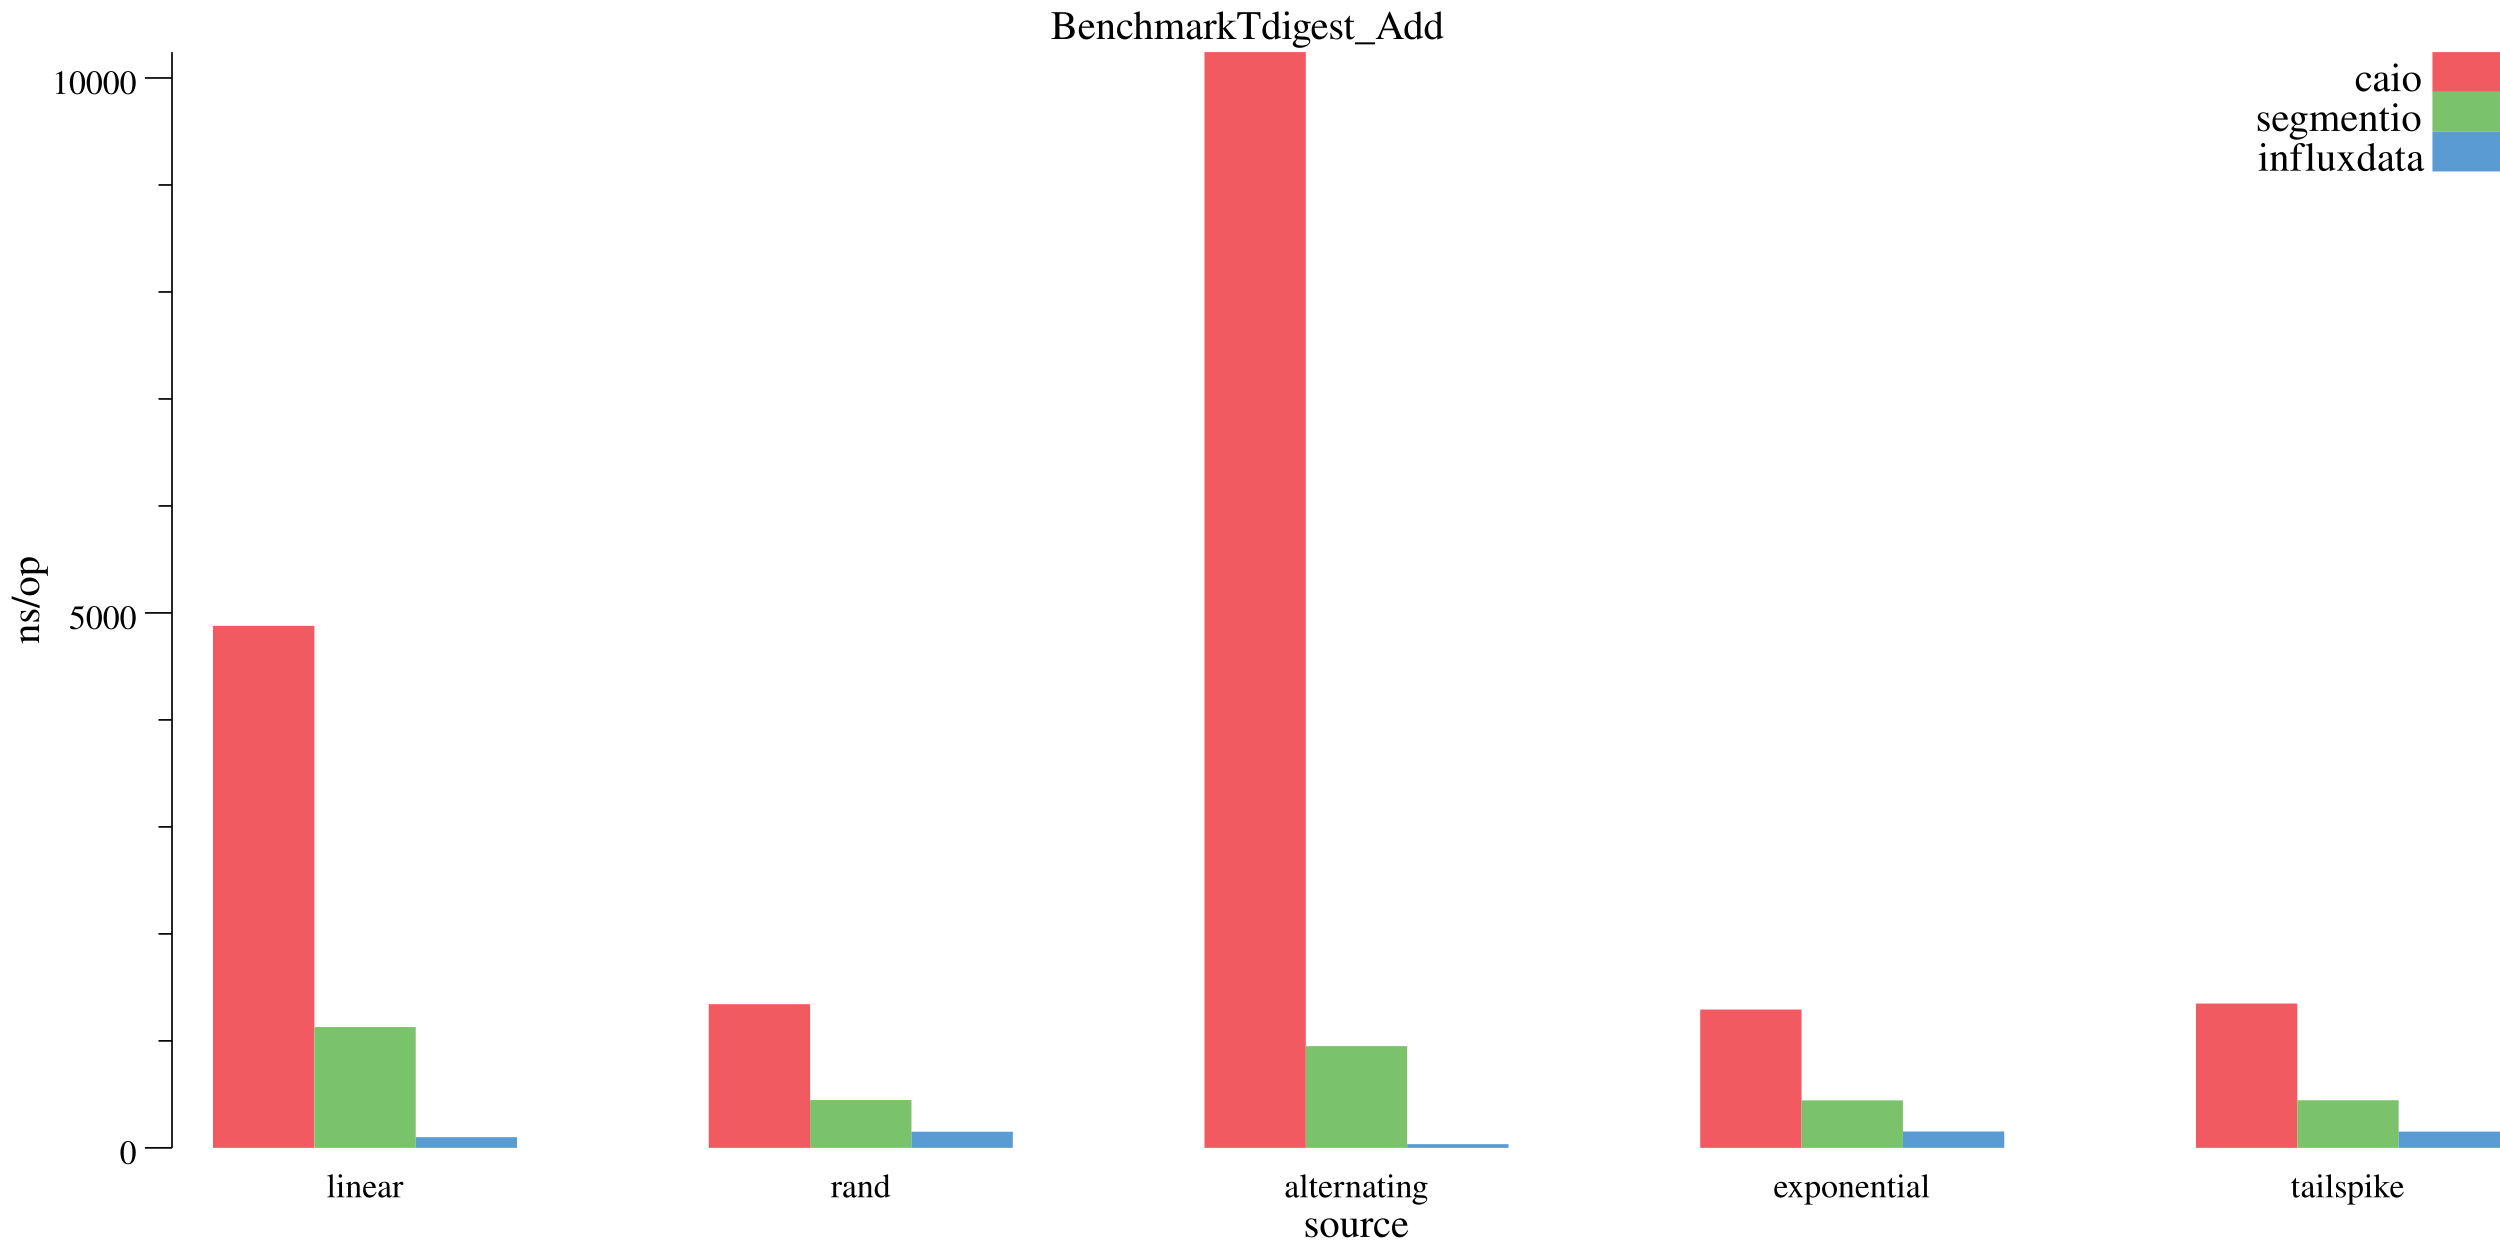
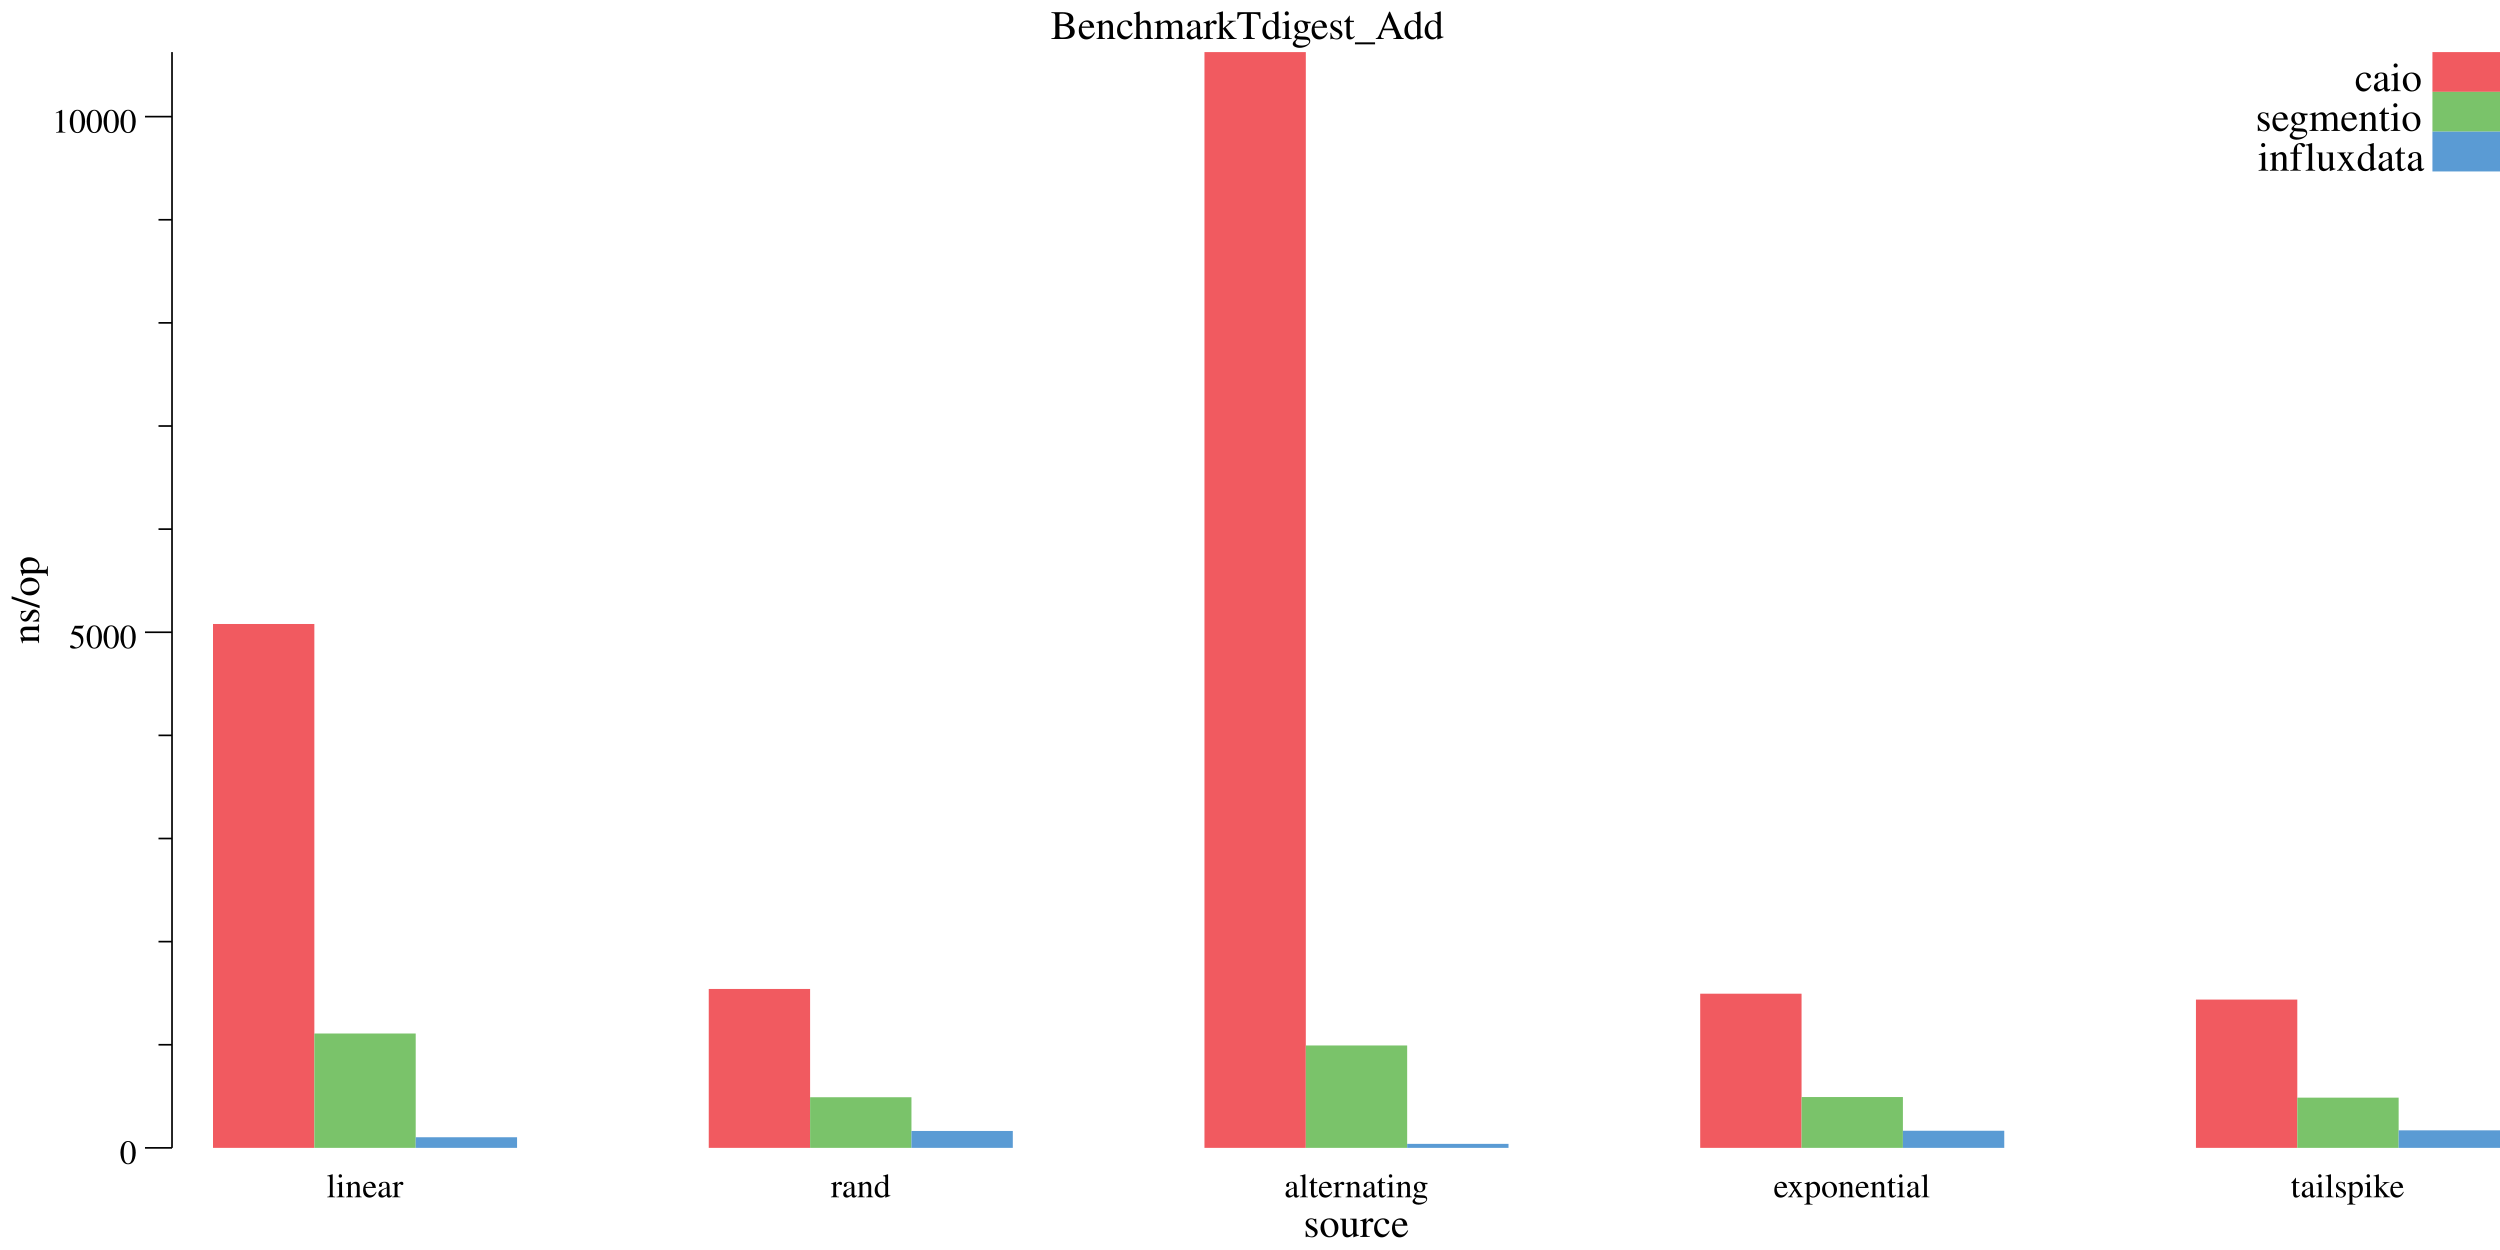
<svg xmlns="http://www.w3.org/2000/svg" width="740pt" height="370pt" viewBox="0 0 740 370">
  <g transform="scale(1, -1) translate(0, -370)">
    <path d="M0,0L740,0L740,370L0,370Z" style="fill:#FFFFFF" />
    <text x="311.01" y="-358.45" transform="scale(1, -1)" style="font-family:Times;font-weight:normal;font-style:normal;font-size:12px">BenchmarkTdigest_Add</text>
    <text x="385.86" y="-3.861" transform="scale(1, -1)" style="font-family:Times;font-weight:normal;font-style:normal;font-size:12px">source</text>
    <text x="96.666" y="-15.602" transform="scale(1, -1)" style="font-family:Times;font-weight:normal;font-style:normal;font-size:10px">linear</text>
    <text x="245.9" y="-15.602" transform="scale(1, -1)" style="font-family:Times;font-weight:normal;font-style:normal;font-size:10px">rand</text>
    <text x="380.14" y="-15.602" transform="scale(1, -1)" style="font-family:Times;font-weight:normal;font-style:normal;font-size:10px">alternating</text>
    <text x="524.94" y="-15.602" transform="scale(1, -1)" style="font-family:Times;font-weight:normal;font-style:normal;font-size:10px">exponential</text>
    <text x="678.06" y="-15.602" transform="scale(1, -1)" style="font-family:Times;font-weight:normal;font-style:normal;font-size:10px">tailspike</text>
    <g transform="rotate(90)">
      <text x="179.41" y="11.555" transform="scale(1, -1)" style="font-family:Times;font-weight:normal;font-style:normal;font-size:12px">ns/op</text>
    </g>
    <text x="35.416" y="-25.509" transform="scale(1, -1)" style="font-family:Times;font-weight:normal;font-style:normal;font-size:10px">0</text>
-     <text x="20.416" y="-183.85" transform="scale(1, -1)" style="font-family:Times;font-weight:normal;font-style:normal;font-size:10px">5000</text>
-     <text x="15.416" y="-342.2" transform="scale(1, -1)" style="font-family:Times;font-weight:normal;font-style:normal;font-size:10px">10000</text>
+     <text x="20.416" y="-178.13" transform="scale(1, -1)" style="font-family:Times;font-weight:normal;font-style:normal;font-size:10px">5000</text>
+     <text x="15.416" y="-330.75" transform="scale(1, -1)" style="font-family:Times;font-weight:normal;font-style:normal;font-size:10px">10000</text>
    <path d="M42.916,30.23L50.916,30.23" style="fill:none;stroke:#000000;stroke-width:0.5" />
-     <path d="M42.916,188.58L50.916,188.58" style="fill:none;stroke:#000000;stroke-width:0.5" />
-     <path d="M42.916,346.92L50.916,346.92" style="fill:none;stroke:#000000;stroke-width:0.5" />
-     <path d="M46.916,61.899L50.916,61.899" style="fill:none;stroke:#000000;stroke-width:0.5" />
-     <path d="M46.916,93.568L50.916,93.568" style="fill:none;stroke:#000000;stroke-width:0.5" />
-     <path d="M46.916,125.24L50.916,125.24" style="fill:none;stroke:#000000;stroke-width:0.5" />
-     <path d="M46.916,156.91L50.916,156.91" style="fill:none;stroke:#000000;stroke-width:0.5" />
-     <path d="M46.916,220.24L50.916,220.24" style="fill:none;stroke:#000000;stroke-width:0.5" />
-     <path d="M46.916,251.91L50.916,251.91" style="fill:none;stroke:#000000;stroke-width:0.5" />
-     <path d="M46.916,283.58L50.916,283.58" style="fill:none;stroke:#000000;stroke-width:0.5" />
-     <path d="M46.916,315.25L50.916,315.25" style="fill:none;stroke:#000000;stroke-width:0.5" />
+     <path d="M42.916,182.85L50.916,182.85" style="fill:none;stroke:#000000;stroke-width:0.5" />
+     <path d="M42.916,335.48L50.916,335.48" style="fill:none;stroke:#000000;stroke-width:0.5" />
+     <path d="M46.916,60.755L50.916,60.755" style="fill:none;stroke:#000000;stroke-width:0.5" />
+     <path d="M46.916,91.28L50.916,91.28" style="fill:none;stroke:#000000;stroke-width:0.5" />
+     <path d="M46.916,121.8L50.916,121.8" style="fill:none;stroke:#000000;stroke-width:0.5" />
+     <path d="M46.916,152.33L50.916,152.33" style="fill:none;stroke:#000000;stroke-width:0.5" />
+     <path d="M46.916,213.38L50.916,213.38" style="fill:none;stroke:#000000;stroke-width:0.5" />
+     <path d="M46.916,243.9L50.916,243.9" style="fill:none;stroke:#000000;stroke-width:0.5" />
+     <path d="M46.916,274.43L50.916,274.43" style="fill:none;stroke:#000000;stroke-width:0.5" />
+     <path d="M46.916,304.95L50.916,304.95" style="fill:none;stroke:#000000;stroke-width:0.5" />
    <path d="M50.916,30.23L50.916,354.58" style="fill:none;stroke:#000000;stroke-width:0.5" />
-     <path d="M63.048,30.23L63.048,184.74L93.048,184.74L93.048,30.23Z" style="fill:#F15A60" />
-     <path d="M209.79,30.23L209.79,72.762L239.79,72.762L239.79,30.23Z" style="fill:#F15A60" />
+     <path d="M63.048,30.23L63.048,185.3L93.048,185.3L93.048,30.23Z" style="fill:#F15A60" />
+     <path d="M209.79,30.23L209.79,77.269L239.79,77.269L239.79,30.23Z" style="fill:#F15A60" />
    <path d="M356.52,30.23L356.52,354.58L386.52,354.58L386.52,30.23Z" style="fill:#F15A60" />
-     <path d="M503.26,30.23L503.26,71.178L533.26,71.178L533.26,30.23Z" style="fill:#F15A60" />
-     <path d="M650,30.23L650,72.952L680,72.952L680,30.23Z" style="fill:#F15A60" />
-     <path d="M93.048,30.23L93.048,65.985L123.05,65.985L123.05,30.23Z" style="fill:#7AC36A" />
-     <path d="M239.79,30.23L239.79,44.386L269.79,44.386L269.79,30.23Z" style="fill:#7AC36A" />
-     <path d="M386.52,30.23L386.52,60.348L416.52,60.348L416.52,30.23Z" style="fill:#7AC36A" />
-     <path d="M533.26,30.23L533.26,44.291L563.26,44.291L563.26,30.23Z" style="fill:#7AC36A" />
-     <path d="M680,30.23L680,44.323L710,44.323L710,30.23Z" style="fill:#7AC36A" />
-     <path d="M123.05,30.23L123.05,33.397L153.05,33.397L153.05,30.23Z" style="fill:#5A9BD4" />
-     <path d="M269.79,30.23L269.79,35.012L299.79,35.012L299.79,30.23Z" style="fill:#5A9BD4" />
-     <path d="M416.52,30.23L416.52,31.326L446.52,31.326L446.52,30.23Z" style="fill:#5A9BD4" />
-     <path d="M563.26,30.23L563.26,35.076L593.26,35.076L593.26,30.23Z" style="fill:#5A9BD4" />
-     <path d="M710,30.23L710,35.044L740,35.044L740,30.23Z" style="fill:#5A9BD4" />
+     <path d="M503.26,30.23L503.26,75.865L533.26,75.865L533.26,30.23Z" style="fill:#F15A60" />
+     <path d="M650,30.23L650,74.125L680,74.125L680,30.23Z" style="fill:#F15A60" />
+     <path d="M93.048,30.23L93.048,64.082L123.05,64.082L123.05,30.23Z" style="fill:#7AC36A" />
+     <path d="M239.79,30.23L239.79,45.218L269.79,45.218L269.79,30.23Z" style="fill:#7AC36A" />
+     <path d="M386.52,30.23L386.52,60.541L416.52,60.541L416.52,30.23Z" style="fill:#7AC36A" />
+     <path d="M533.26,30.23L533.26,45.279L563.26,45.279L563.26,30.23Z" style="fill:#7AC36A" />
+     <path d="M680,30.23L680,45.096L710,45.096L710,30.23Z" style="fill:#7AC36A" />
+     <path d="M123.05,30.23L123.05,33.374L153.05,33.374L153.05,30.23Z" style="fill:#5A9BD4" />
+     <path d="M269.79,30.23L269.79,35.236L299.79,35.236L299.79,30.23Z" style="fill:#5A9BD4" />
+     <path d="M416.52,30.23L416.52,31.415L446.52,31.415L446.52,30.23Z" style="fill:#5A9BD4" />
+     <path d="M563.26,30.23L563.26,35.298L593.26,35.298L593.26,30.23Z" style="fill:#5A9BD4" />
+     <path d="M710,30.23L710,35.42L740,35.42L740,30.23Z" style="fill:#5A9BD4" />
    <path d="M720,342.81L720,354.58L740,354.58L740,342.81Z" style="fill:#F15A60" />
    <text x="697.01" y="-343.03" transform="scale(1, -1)" style="font-family:Times;font-weight:normal;font-style:normal;font-size:12px">caio</text>
    <path d="M720,331.03L720,342.81L740,342.81L740,331.03Z" style="fill:#7AC36A" />
    <text x="667.68" y="-331.25" transform="scale(1, -1)" style="font-family:Times;font-weight:normal;font-style:normal;font-size:12px">segmentio</text>
    <path d="M720,319.25L720,331.03L740,331.03L740,319.25Z" style="fill:#5A9BD4" />
    <text x="668.35" y="-319.47" transform="scale(1, -1)" style="font-family:Times;font-weight:normal;font-style:normal;font-size:12px">influxdata</text>
  </g>
</svg>
